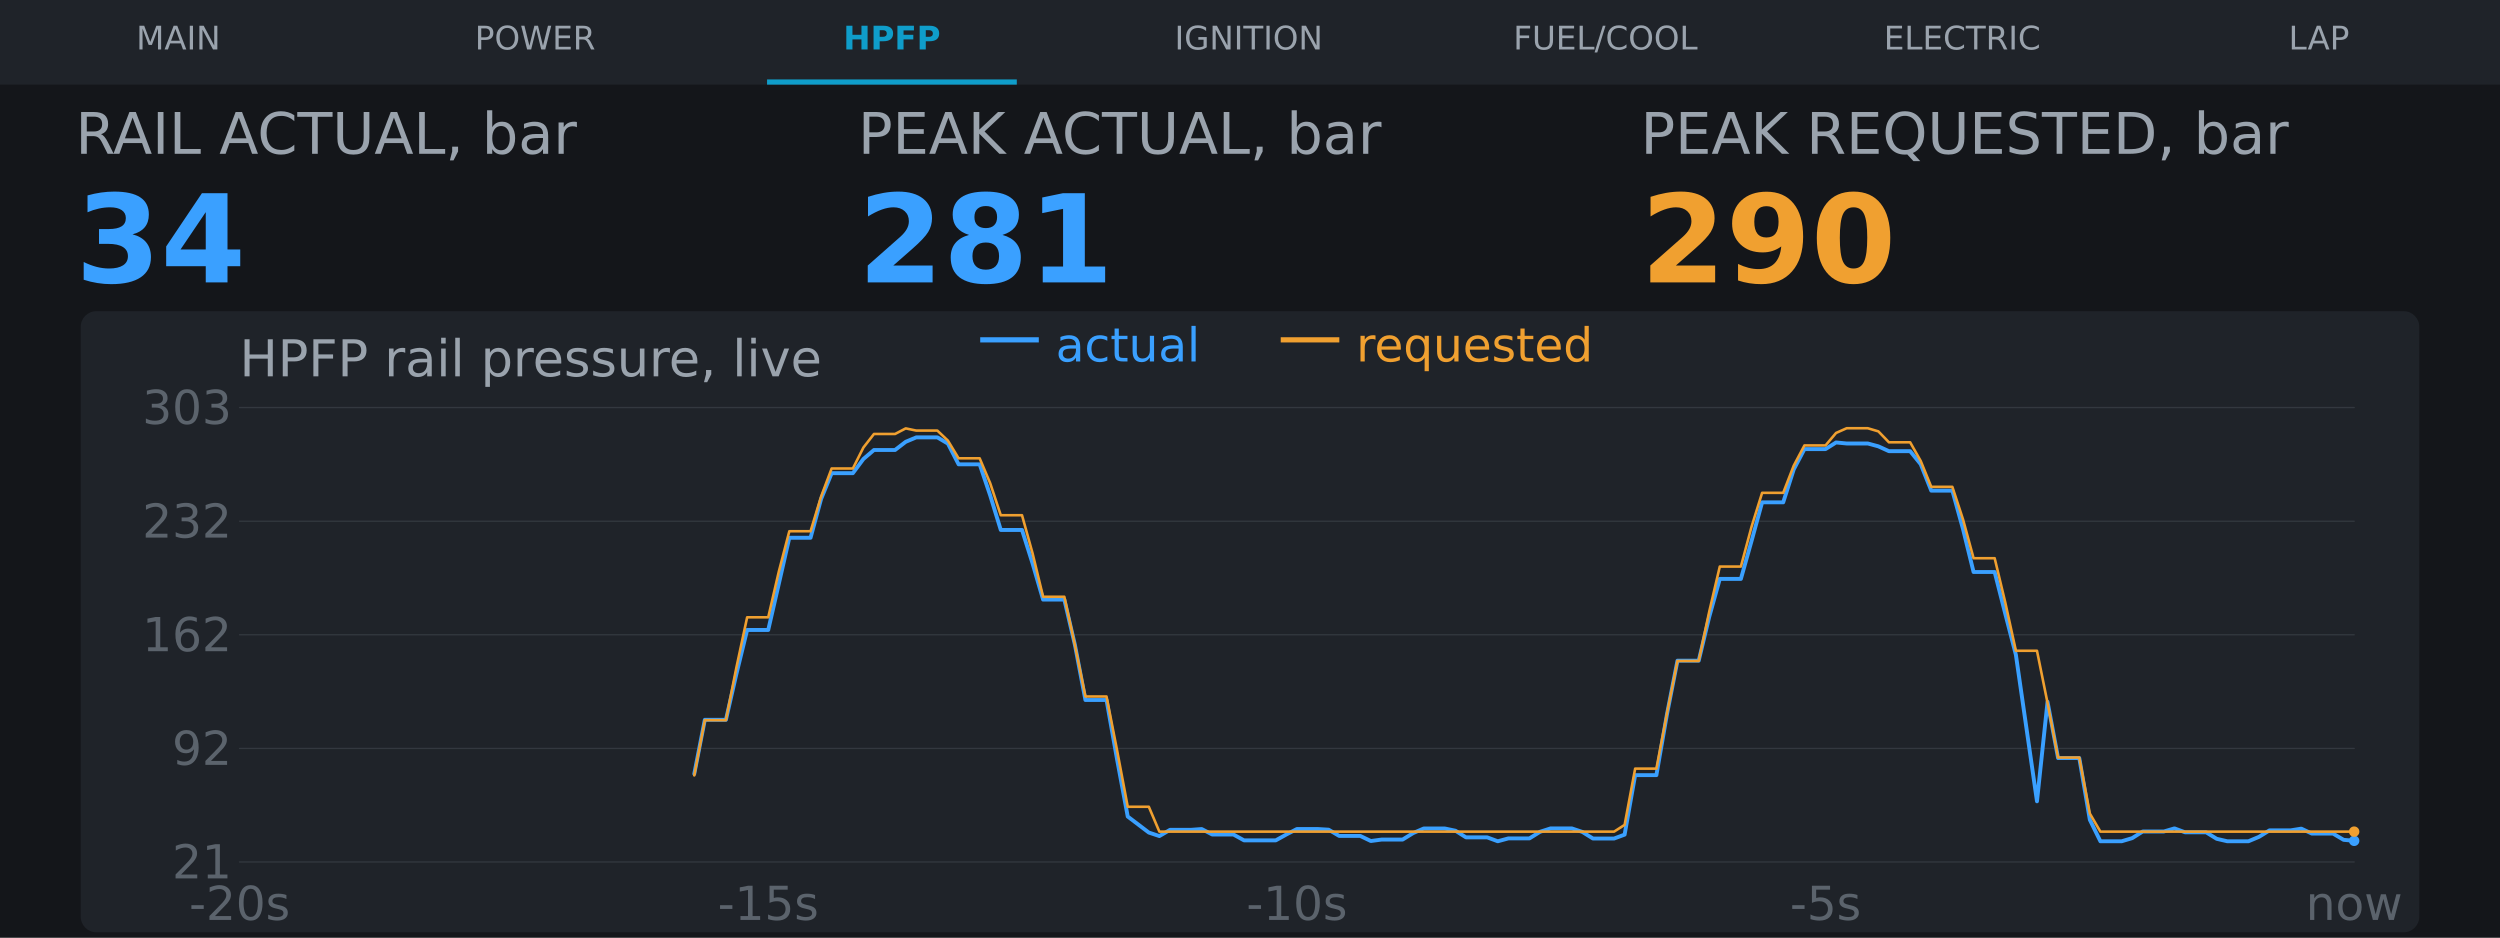
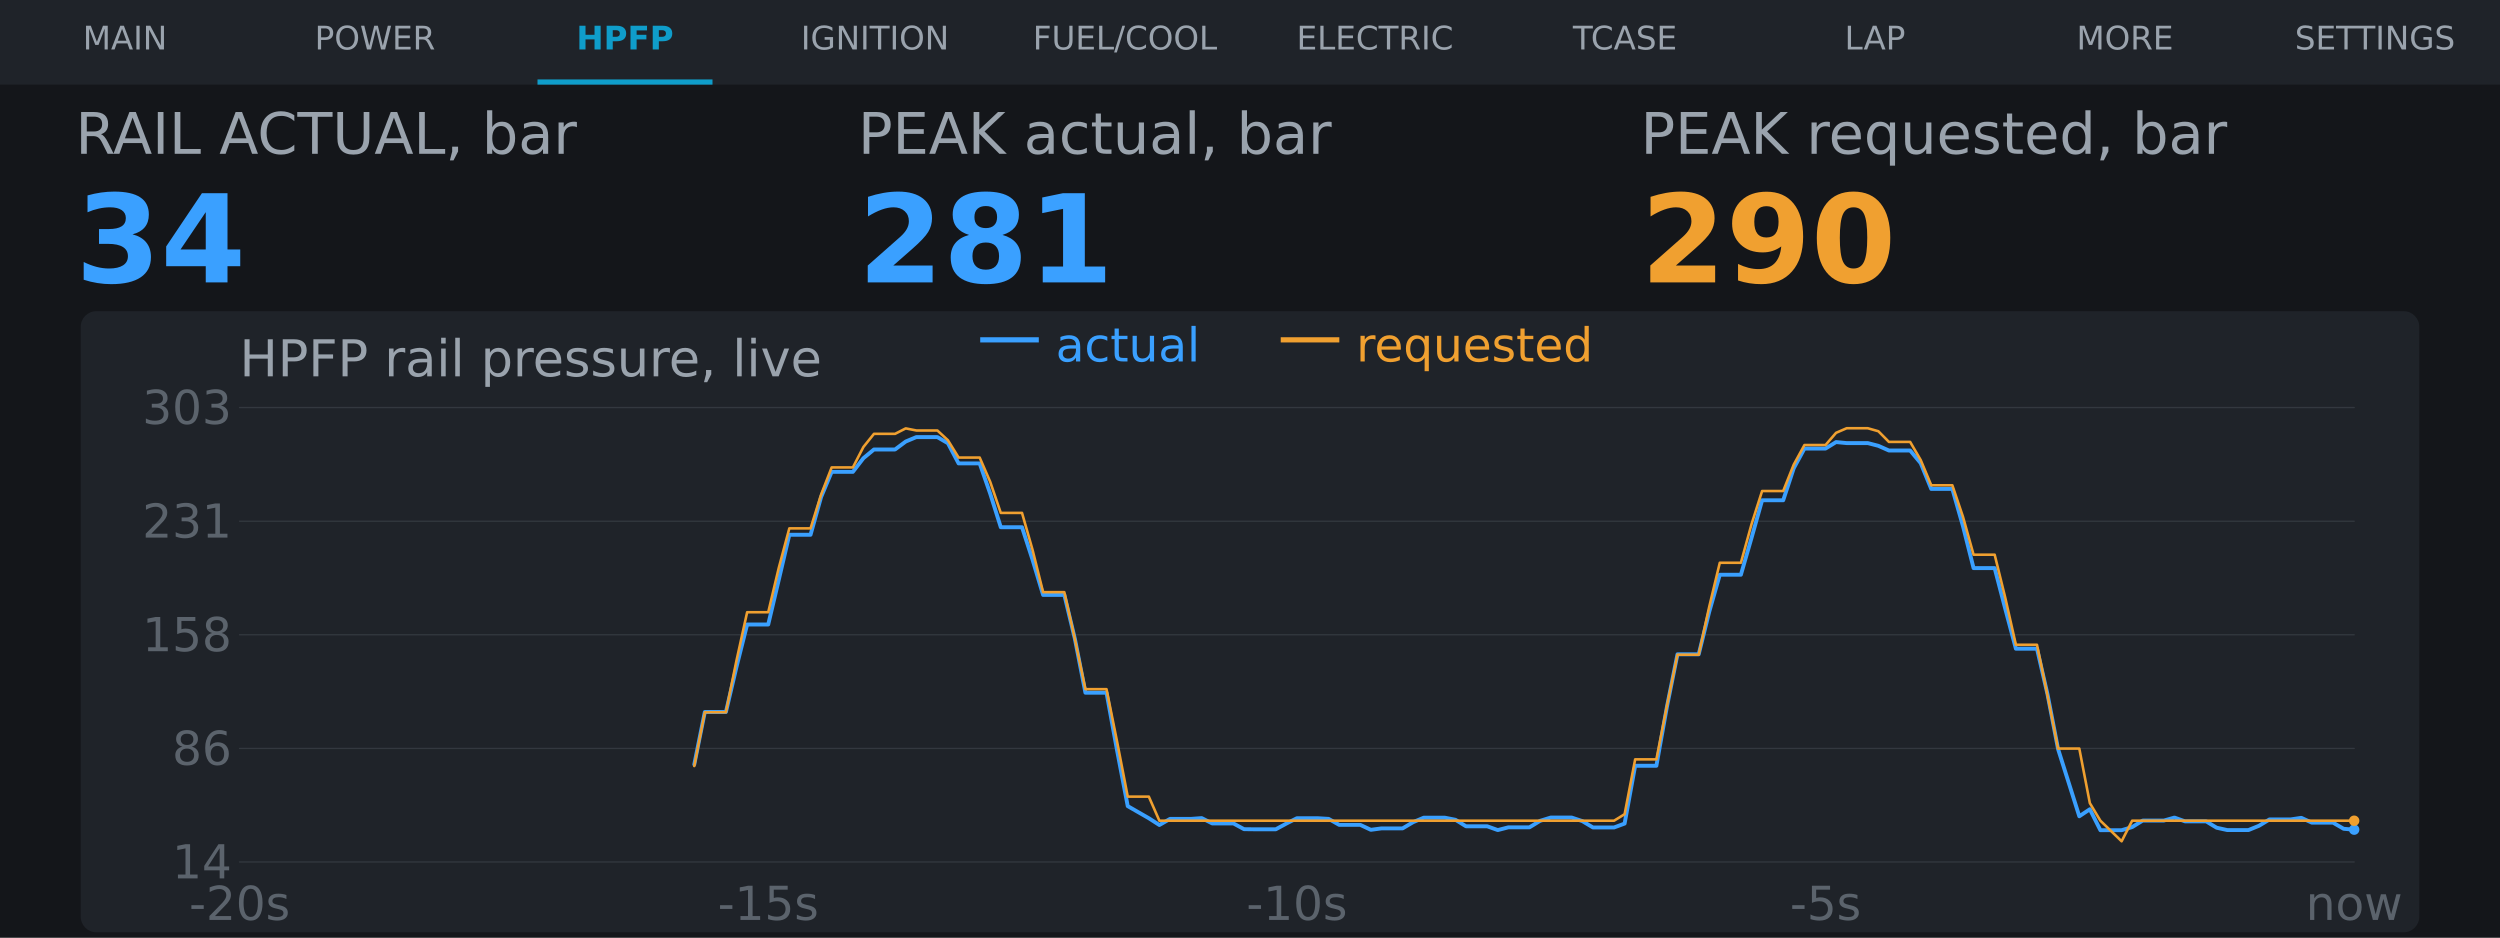
<svg xmlns="http://www.w3.org/2000/svg" width="1920" height="720" viewBox="0 0 1920 720">
  <rect x="0" y="0" width="1920" height="720" fill="#000" />
  <rect x="0" y="0" width="1920" height="720" fill="#14161a" />
  <rect x="0" y="0" width="1920" height="65" fill="#1f2329" />
-   <text x="137" y="38.0" fill="#9aa3ad" font-family="DejaVu Sans, Arial, sans-serif" font-size="25" text-anchor="middle">MAIN</text>
-   <text x="411" y="38.0" fill="#9aa3ad" font-family="DejaVu Sans, Arial, sans-serif" font-size="25" text-anchor="middle">POWER</text>
-   <text x="685" y="38.0" fill="#0f9dca" font-family="DejaVu Sans, Arial, sans-serif" font-size="25" font-weight="bold" text-anchor="middle">HPFP</text>
-   <rect x="589.1" y="61" width="191.8" height="4" fill="#0f9dca" />
-   <text x="959" y="38.0" fill="#9aa3ad" font-family="DejaVu Sans, Arial, sans-serif" font-size="25" text-anchor="middle">IGNITION</text>
-   <text x="1233" y="38.0" fill="#9aa3ad" font-family="DejaVu Sans, Arial, sans-serif" font-size="25" text-anchor="middle">FUEL/COOL</text>
-   <text x="1507" y="38.0" fill="#9aa3ad" font-family="DejaVu Sans, Arial, sans-serif" font-size="25" text-anchor="middle">ELECTRIC</text>
-   <text x="1781" y="38.0" fill="#9aa3ad" font-family="DejaVu Sans, Arial, sans-serif" font-size="25" text-anchor="middle">LAP</text>
+   <text x="96" y="38.0" fill="#9aa3ad" font-family="DejaVu Sans, Arial, sans-serif" font-size="25" text-anchor="middle">MAIN</text>
+   <text x="288" y="38.0" fill="#9aa3ad" font-family="DejaVu Sans, Arial, sans-serif" font-size="25" text-anchor="middle">POWER</text>
+   <text x="480" y="38.0" fill="#0f9dca" font-family="DejaVu Sans, Arial, sans-serif" font-size="25" font-weight="bold" text-anchor="middle">HPFP</text>
+   <rect x="412.8" y="61" width="134.4" height="4" fill="#0f9dca" />
+   <text x="672" y="38.0" fill="#9aa3ad" font-family="DejaVu Sans, Arial, sans-serif" font-size="25" text-anchor="middle">IGNITION</text>
+   <text x="864" y="38.0" fill="#9aa3ad" font-family="DejaVu Sans, Arial, sans-serif" font-size="25" text-anchor="middle">FUEL/COOL</text>
+   <text x="1056" y="38.0" fill="#9aa3ad" font-family="DejaVu Sans, Arial, sans-serif" font-size="25" text-anchor="middle">ELECTRIC</text>
+   <text x="1248" y="38.0" fill="#9aa3ad" font-family="DejaVu Sans, Arial, sans-serif" font-size="25" text-anchor="middle">TCASE</text>
+   <text x="1440" y="38.0" fill="#9aa3ad" font-family="DejaVu Sans, Arial, sans-serif" font-size="25" text-anchor="middle">LAP</text>
+   <text x="1632" y="38.0" fill="#9aa3ad" font-family="DejaVu Sans, Arial, sans-serif" font-size="25" text-anchor="middle">MORE</text>
+   <text x="1824" y="38.0" fill="#9aa3ad" font-family="DejaVu Sans, Arial, sans-serif" font-size="25" text-anchor="middle">SETTINGS</text>
  <text x="58" y="118.1" fill="#9aa3ad" font-family="DejaVu Sans, Arial, sans-serif" font-size="44" text-anchor="start">RAIL ACTUAL, bar</text>
  <text x="58" y="216.9" fill="#3aa0ff" font-family="DejaVu Sans, Arial, sans-serif" font-size="94" font-weight="bold" text-anchor="start">34</text>
-   <text x="659" y="118.1" fill="#9aa3ad" font-family="DejaVu Sans, Arial, sans-serif" font-size="44" text-anchor="start">PEAK ACTUAL, bar</text>
+   <text x="659" y="118.1" fill="#9aa3ad" font-family="DejaVu Sans, Arial, sans-serif" font-size="44" text-anchor="start">PEAK actual, bar</text>
  <text x="659" y="216.9" fill="#3aa0ff" font-family="DejaVu Sans, Arial, sans-serif" font-size="94" font-weight="bold" text-anchor="start">281</text>
  <rect x="659" y="243.5" width="481" height="4" fill="#14161a" />
  <rect x="659" y="243.5" width="88" height="4" fill="#3aa0ff" />
-   <text x="1260" y="118.1" fill="#9aa3ad" font-family="DejaVu Sans, Arial, sans-serif" font-size="44" text-anchor="start">PEAK REQUESTED, bar</text>
+   <text x="1260" y="118.1" fill="#9aa3ad" font-family="DejaVu Sans, Arial, sans-serif" font-size="44" text-anchor="start">PEAK requested, bar</text>
  <text x="1260" y="216.9" fill="#f0a030" font-family="DejaVu Sans, Arial, sans-serif" font-size="94" font-weight="bold" text-anchor="start">290</text>
  <rect x="1260" y="243.5" width="481" height="4" fill="#14161a" />
  <rect x="1260" y="243.5" width="96" height="4" fill="#f0a030" />
  <rect x="62" y="239" width="1796" height="477" rx="12" fill="#1f2329" />
  <path d="M184.0 662.0 L1808.0 662.0 " fill="none" stroke="#33383f" stroke-width="1" stroke-linejoin="round" stroke-linecap="round" />
-   <text x="178" y="674.6" fill="#5b636c" font-family="DejaVu Sans, Arial, sans-serif" font-size="36" text-anchor="end">21</text>
+   <text x="178" y="674.6" fill="#5b636c" font-family="DejaVu Sans, Arial, sans-serif" font-size="36" text-anchor="end">14</text>
  <path d="M184.0 574.8 L1808.0 574.8 " fill="none" stroke="#33383f" stroke-width="1" stroke-linejoin="round" stroke-linecap="round" />
-   <text x="178" y="587.4" fill="#5b636c" font-family="DejaVu Sans, Arial, sans-serif" font-size="36" text-anchor="end">92</text>
+   <text x="178" y="587.4" fill="#5b636c" font-family="DejaVu Sans, Arial, sans-serif" font-size="36" text-anchor="end">86</text>
  <path d="M184.0 487.5 L1808.0 487.5 " fill="none" stroke="#33383f" stroke-width="1" stroke-linejoin="round" stroke-linecap="round" />
-   <text x="178" y="500.1" fill="#5b636c" font-family="DejaVu Sans, Arial, sans-serif" font-size="36" text-anchor="end">162</text>
+   <text x="178" y="500.1" fill="#5b636c" font-family="DejaVu Sans, Arial, sans-serif" font-size="36" text-anchor="end">158</text>
  <path d="M184.0 400.3 L1808.0 400.3 " fill="none" stroke="#33383f" stroke-width="1" stroke-linejoin="round" stroke-linecap="round" />
-   <text x="178" y="412.9" fill="#5b636c" font-family="DejaVu Sans, Arial, sans-serif" font-size="36" text-anchor="end">232</text>
+   <text x="178" y="412.9" fill="#5b636c" font-family="DejaVu Sans, Arial, sans-serif" font-size="36" text-anchor="end">231</text>
  <path d="M184.0 313.0 L1808.0 313.0 " fill="none" stroke="#33383f" stroke-width="1" stroke-linejoin="round" stroke-linecap="round" />
  <text x="178" y="325.6" fill="#5b636c" font-family="DejaVu Sans, Arial, sans-serif" font-size="36" text-anchor="end">303</text>
  <text x="184" y="706.5" fill="#5b636c" font-family="DejaVu Sans, Arial, sans-serif" font-size="36" text-anchor="middle">-20s</text>
  <text x="590" y="706.5" fill="#5b636c" font-family="DejaVu Sans, Arial, sans-serif" font-size="36" text-anchor="middle">-15s</text>
  <text x="996" y="706.5" fill="#5b636c" font-family="DejaVu Sans, Arial, sans-serif" font-size="36" text-anchor="middle">-10s</text>
  <text x="1402" y="706.5" fill="#5b636c" font-family="DejaVu Sans, Arial, sans-serif" font-size="36" text-anchor="middle">-5s</text>
  <text x="1808" y="706.5" fill="#5b636c" font-family="DejaVu Sans, Arial, sans-serif" font-size="36" text-anchor="middle">now</text>
  <text x="184" y="289.0" fill="#9aa3ad" font-family="DejaVu Sans, Arial, sans-serif" font-size="39" text-anchor="start">HPFP rail pressure, live</text>
  <rect x="752.8" y="259" width="45" height="4" fill="#3aa0ff" />
  <text x="810.8" y="277.6" fill="#3aa0ff" font-family="DejaVu Sans, Arial, sans-serif" font-size="36" text-anchor="start">actual</text>
  <rect x="983.6" y="259" width="45" height="4" fill="#f0a030" />
  <text x="1041.6" y="277.6" fill="#f0a030" font-family="DejaVu Sans, Arial, sans-serif" font-size="36" text-anchor="start">requested</text>
-   <path d="M533.2 594.3 L541.3 552.8 L557.5 552.8 L565.6 517.4 L573.8 483.8 L590.0 483.8 L598.1 448.5 L606.2 413.0 L622.5 413.0 L630.6 383.2 L638.7 363.4 L655.0 363.4 L663.1 352.5 L671.2 345.6 L687.4 345.6 L695.6 339.3 L703.7 335.9 L719.9 335.9 L728.0 340.7 L736.2 356.6 L752.4 356.6 L760.5 380.6 L768.6 407.0 L784.9 407.0 L793.0 432.7 L801.1 460.5 L817.4 460.5 L825.5 495.1 L833.6 537.6 L849.8 537.6 L858.0 583.7 L866.1 627.1 L882.3 639.4 L890.4 642.1 L898.6 637.3 L914.8 637.3 L922.9 636.7 L931.0 640.9 L947.3 640.9 L955.4 645.4 L963.5 645.4 L979.8 645.4 L987.9 640.9 L996.0 636.7 L1012.2 636.7 L1020.4 637.2 L1028.5 642.0 L1044.7 642.0 L1052.8 645.9 L1061.0 644.8 L1077.2 644.8 L1085.3 639.8 L1093.4 636.3 L1109.7 636.3 L1117.8 638.0 L1125.9 643.1 L1142.2 643.1 L1150.3 646.1 L1158.4 643.9 L1174.6 643.9 L1182.8 638.8 L1190.9 636.2 L1207.1 636.2 L1215.2 638.9 L1223.4 644.0 L1239.6 644.0 L1247.7 641.0 L1255.8 595.3 L1272.1 595.3 L1280.2 548.7 L1288.3 507.4 L1304.6 507.4 L1312.7 473.7 L1320.8 444.6 L1337.0 444.6 L1345.2 415.4 L1353.3 385.8 L1369.5 385.8 L1377.6 360.5 L1385.8 344.9 L1402.0 344.9 L1410.1 339.8 L1418.2 340.6 L1434.5 340.6 L1442.6 342.8 L1450.7 346.5 L1467.0 346.5 L1475.1 356.5 L1483.2 376.8 L1499.4 376.8 L1507.6 406.3 L1515.7 439.3 L1531.9 439.3 L1540.0 471.2 L1548.2 502.9 L1564.4 615.4 L1572.5 539.0 L1580.6 582.2 L1596.9 582.2 L1605.0 629.6 L1613.1 646.1 L1629.4 646.1 L1637.5 643.7 L1645.6 638.6 L1661.8 638.6 L1670.0 636.2 L1678.1 639.2 L1694.3 639.2 L1702.4 644.2 L1710.6 646.1 L1726.8 646.1 L1734.9 642.7 L1743.0 637.7 L1759.3 637.7 L1767.4 636.4 L1775.5 640.2 L1791.8 640.2 L1799.9 645.0 L1808.0 645.7 " fill="none" stroke="#3aa0ff" stroke-width="3" stroke-linejoin="round" stroke-linecap="round" />
-   <circle cx="1808" cy="645.739" r="4" fill="#3aa0ff" />
-   <path d="M533.2 595.5 L541.3 553.1 L557.5 553.1 L565.6 512.4 L573.8 474.1 L590.0 474.1 L598.1 439.1 L606.2 408.0 L622.5 408.0 L630.6 381.4 L638.7 359.8 L655.0 359.8 L663.1 343.7 L671.2 333.3 L687.4 333.3 L695.6 329.0 L703.7 330.7 L719.9 330.7 L728.0 338.4 L736.2 352.0 L752.4 352.0 L760.5 371.2 L768.6 395.7 L784.9 395.7 L793.0 424.9 L801.1 458.3 L817.4 458.3 L825.5 495.2 L833.6 534.9 L849.8 534.9 L858.0 576.7 L866.1 619.6 L882.3 619.6 L890.4 638.7 L898.6 638.7 L914.8 638.7 L922.9 638.7 L931.0 638.7 L947.3 638.7 L955.4 638.7 L963.5 638.7 L979.8 638.7 L987.9 638.7 L996.0 638.7 L1012.2 638.7 L1020.4 638.7 L1028.5 638.7 L1044.7 638.7 L1052.8 638.7 L1061.0 638.7 L1077.2 638.7 L1085.3 638.7 L1093.4 638.7 L1109.7 638.7 L1117.8 638.7 L1125.9 638.7 L1142.2 638.7 L1150.3 638.7 L1158.4 638.7 L1174.6 638.7 L1182.8 638.7 L1190.9 638.7 L1207.1 638.7 L1215.2 638.7 L1223.4 638.7 L1239.6 638.7 L1247.7 633.5 L1255.8 590.3 L1272.1 590.3 L1280.2 548.1 L1288.3 507.6 L1304.6 507.6 L1312.7 469.7 L1320.8 435.1 L1337.0 435.1 L1345.2 404.5 L1353.3 378.5 L1369.5 378.5 L1377.6 357.6 L1385.8 342.1 L1402.0 342.1 L1410.1 332.5 L1418.2 328.9 L1434.5 328.9 L1442.6 331.3 L1450.7 339.7 L1467.0 339.7 L1475.1 354.0 L1483.2 373.9 L1499.4 373.9 L1507.6 398.9 L1515.7 428.7 L1531.9 428.7 L1540.0 462.5 L1548.2 499.8 L1564.4 499.8 L1572.5 539.8 L1580.6 581.8 L1596.9 581.8 L1605.0 624.8 L1613.1 638.7 L1629.4 638.7 L1637.5 638.7 L1645.6 638.7 L1661.8 638.7 L1670.0 638.7 L1678.1 638.7 L1694.3 638.7 L1702.4 638.7 L1710.6 638.7 L1726.8 638.7 L1734.9 638.7 L1743.0 638.7 L1759.3 638.7 L1767.4 638.7 L1775.5 638.7 L1791.8 638.7 L1799.9 638.7 L1808.0 638.7 " fill="none" stroke="#f0a030" stroke-width="2" stroke-linejoin="round" stroke-linecap="round" />
-   <circle cx="1808" cy="638.705" r="4" fill="#f0a030" />
+   <path d="M533.2 587.1 L541.3 546.8 L557.5 546.8 L565.6 512.3 L573.8 479.6 L590.0 479.6 L598.1 445.3 L606.2 410.7 L622.5 410.7 L630.6 381.7 L638.7 362.4 L655.0 362.4 L663.1 351.9 L671.2 345.2 L687.4 345.2 L695.6 339.1 L703.7 335.7 L719.9 335.7 L728.0 340.4 L736.2 355.9 L752.4 355.9 L760.5 379.2 L768.6 404.9 L784.9 404.9 L793.0 429.9 L801.1 456.9 L817.4 456.9 L825.5 490.6 L833.6 532.0 L849.8 532.0 L858.0 576.8 L866.1 619.1 L882.3 628.4 L890.4 633.6 L898.6 628.9 L914.8 628.9 L922.9 628.3 L931.0 632.4 L947.3 632.4 L955.4 636.8 L963.5 636.9 L979.8 636.9 L987.9 632.5 L996.0 628.4 L1012.2 628.4 L1020.4 628.9 L1028.5 633.5 L1044.7 633.5 L1052.8 637.3 L1061.0 636.2 L1077.2 636.2 L1085.3 631.4 L1093.4 628.0 L1109.7 628.0 L1117.8 629.6 L1125.9 634.6 L1142.2 634.6 L1150.3 637.5 L1158.4 635.4 L1174.6 635.4 L1182.8 630.4 L1190.9 627.9 L1207.1 627.9 L1215.2 630.6 L1223.4 635.5 L1239.6 635.5 L1247.7 632.5 L1255.8 588.1 L1272.1 588.1 L1280.2 542.8 L1288.3 502.5 L1304.6 502.5 L1312.7 469.8 L1320.8 441.4 L1337.0 441.4 L1345.2 413.0 L1353.3 384.2 L1369.5 384.2 L1377.6 359.6 L1385.8 344.5 L1402.0 344.5 L1410.1 339.5 L1418.2 340.3 L1434.5 340.3 L1442.6 342.4 L1450.7 346.0 L1467.0 346.0 L1475.1 355.7 L1483.2 375.5 L1499.4 375.5 L1507.6 404.2 L1515.7 436.3 L1531.9 436.3 L1540.0 467.4 L1548.2 498.2 L1564.4 498.2 L1572.5 533.3 L1580.6 575.3 L1596.9 626.9 L1605.0 621.5 L1613.1 637.6 L1629.4 637.6 L1637.5 635.2 L1645.6 630.2 L1661.8 630.2 L1670.0 627.9 L1678.1 630.8 L1694.3 630.8 L1702.4 635.7 L1710.6 637.5 L1726.8 637.5 L1734.9 634.2 L1743.0 629.3 L1759.3 629.3 L1767.4 628.1 L1775.5 631.8 L1791.8 631.8 L1799.9 636.5 L1808.0 637.2 " fill="none" stroke="#3aa0ff" stroke-width="3" stroke-linejoin="round" stroke-linecap="round" />
+   <circle cx="1808" cy="637.166" r="4" fill="#3aa0ff" />
+   <path d="M533.2 588.3 L541.3 547.0 L557.5 547.0 L565.6 507.4 L573.8 470.2 L590.0 470.2 L598.1 436.1 L606.2 405.8 L622.5 405.8 L630.6 379.9 L638.7 359.0 L655.0 359.0 L663.1 343.3 L671.2 333.2 L687.4 333.2 L695.6 329.0 L703.7 330.6 L719.9 330.6 L728.0 338.1 L736.2 351.4 L752.4 351.4 L760.5 370.1 L768.6 393.9 L784.9 393.9 L793.0 422.3 L801.1 454.8 L817.4 454.8 L825.5 490.7 L833.6 529.3 L849.8 529.3 L858.0 570.0 L866.1 611.8 L882.3 611.8 L890.4 630.3 L898.6 630.3 L914.8 630.3 L922.9 630.3 L931.0 630.3 L947.3 630.3 L955.4 630.3 L963.5 630.3 L979.8 630.3 L987.9 630.3 L996.0 630.3 L1012.2 630.3 L1020.4 630.3 L1028.5 630.3 L1044.7 630.3 L1052.8 630.3 L1061.0 630.3 L1077.2 630.3 L1085.3 630.3 L1093.4 630.3 L1109.7 630.3 L1117.8 630.3 L1125.9 630.3 L1142.2 630.3 L1150.3 630.3 L1158.4 630.3 L1174.6 630.3 L1182.8 630.3 L1190.9 630.3 L1207.1 630.3 L1215.2 630.3 L1223.4 630.3 L1239.6 630.3 L1247.7 625.3 L1255.8 583.2 L1272.1 583.2 L1280.2 542.1 L1288.3 502.8 L1304.6 502.8 L1312.7 465.9 L1320.8 432.2 L1337.0 432.2 L1345.2 402.5 L1353.3 377.1 L1369.5 377.1 L1377.6 356.8 L1385.8 341.8 L1402.0 341.8 L1410.1 332.4 L1418.2 328.9 L1434.5 328.9 L1442.6 331.2 L1450.7 339.4 L1467.0 339.4 L1475.1 353.3 L1483.2 372.7 L1499.4 372.7 L1507.6 397.0 L1515.7 426.0 L1531.9 426.0 L1540.0 458.9 L1548.2 495.2 L1564.4 495.2 L1572.5 534.1 L1580.6 574.9 L1596.9 574.9 L1605.0 616.8 L1613.1 630.3 L1629.4 646.1 L1637.5 630.3 L1645.6 630.3 L1661.8 630.3 L1670.0 630.3 L1678.1 630.3 L1694.3 630.3 L1702.4 630.3 L1710.6 630.3 L1726.8 630.3 L1734.9 630.3 L1743.0 630.3 L1759.3 630.3 L1767.4 630.3 L1775.5 630.3 L1791.8 630.3 L1799.9 630.3 L1808.0 630.3 " fill="none" stroke="#f0a030" stroke-width="2" stroke-linejoin="round" stroke-linecap="round" />
+   <circle cx="1808" cy="630.323" r="4" fill="#f0a030" />
</svg>
